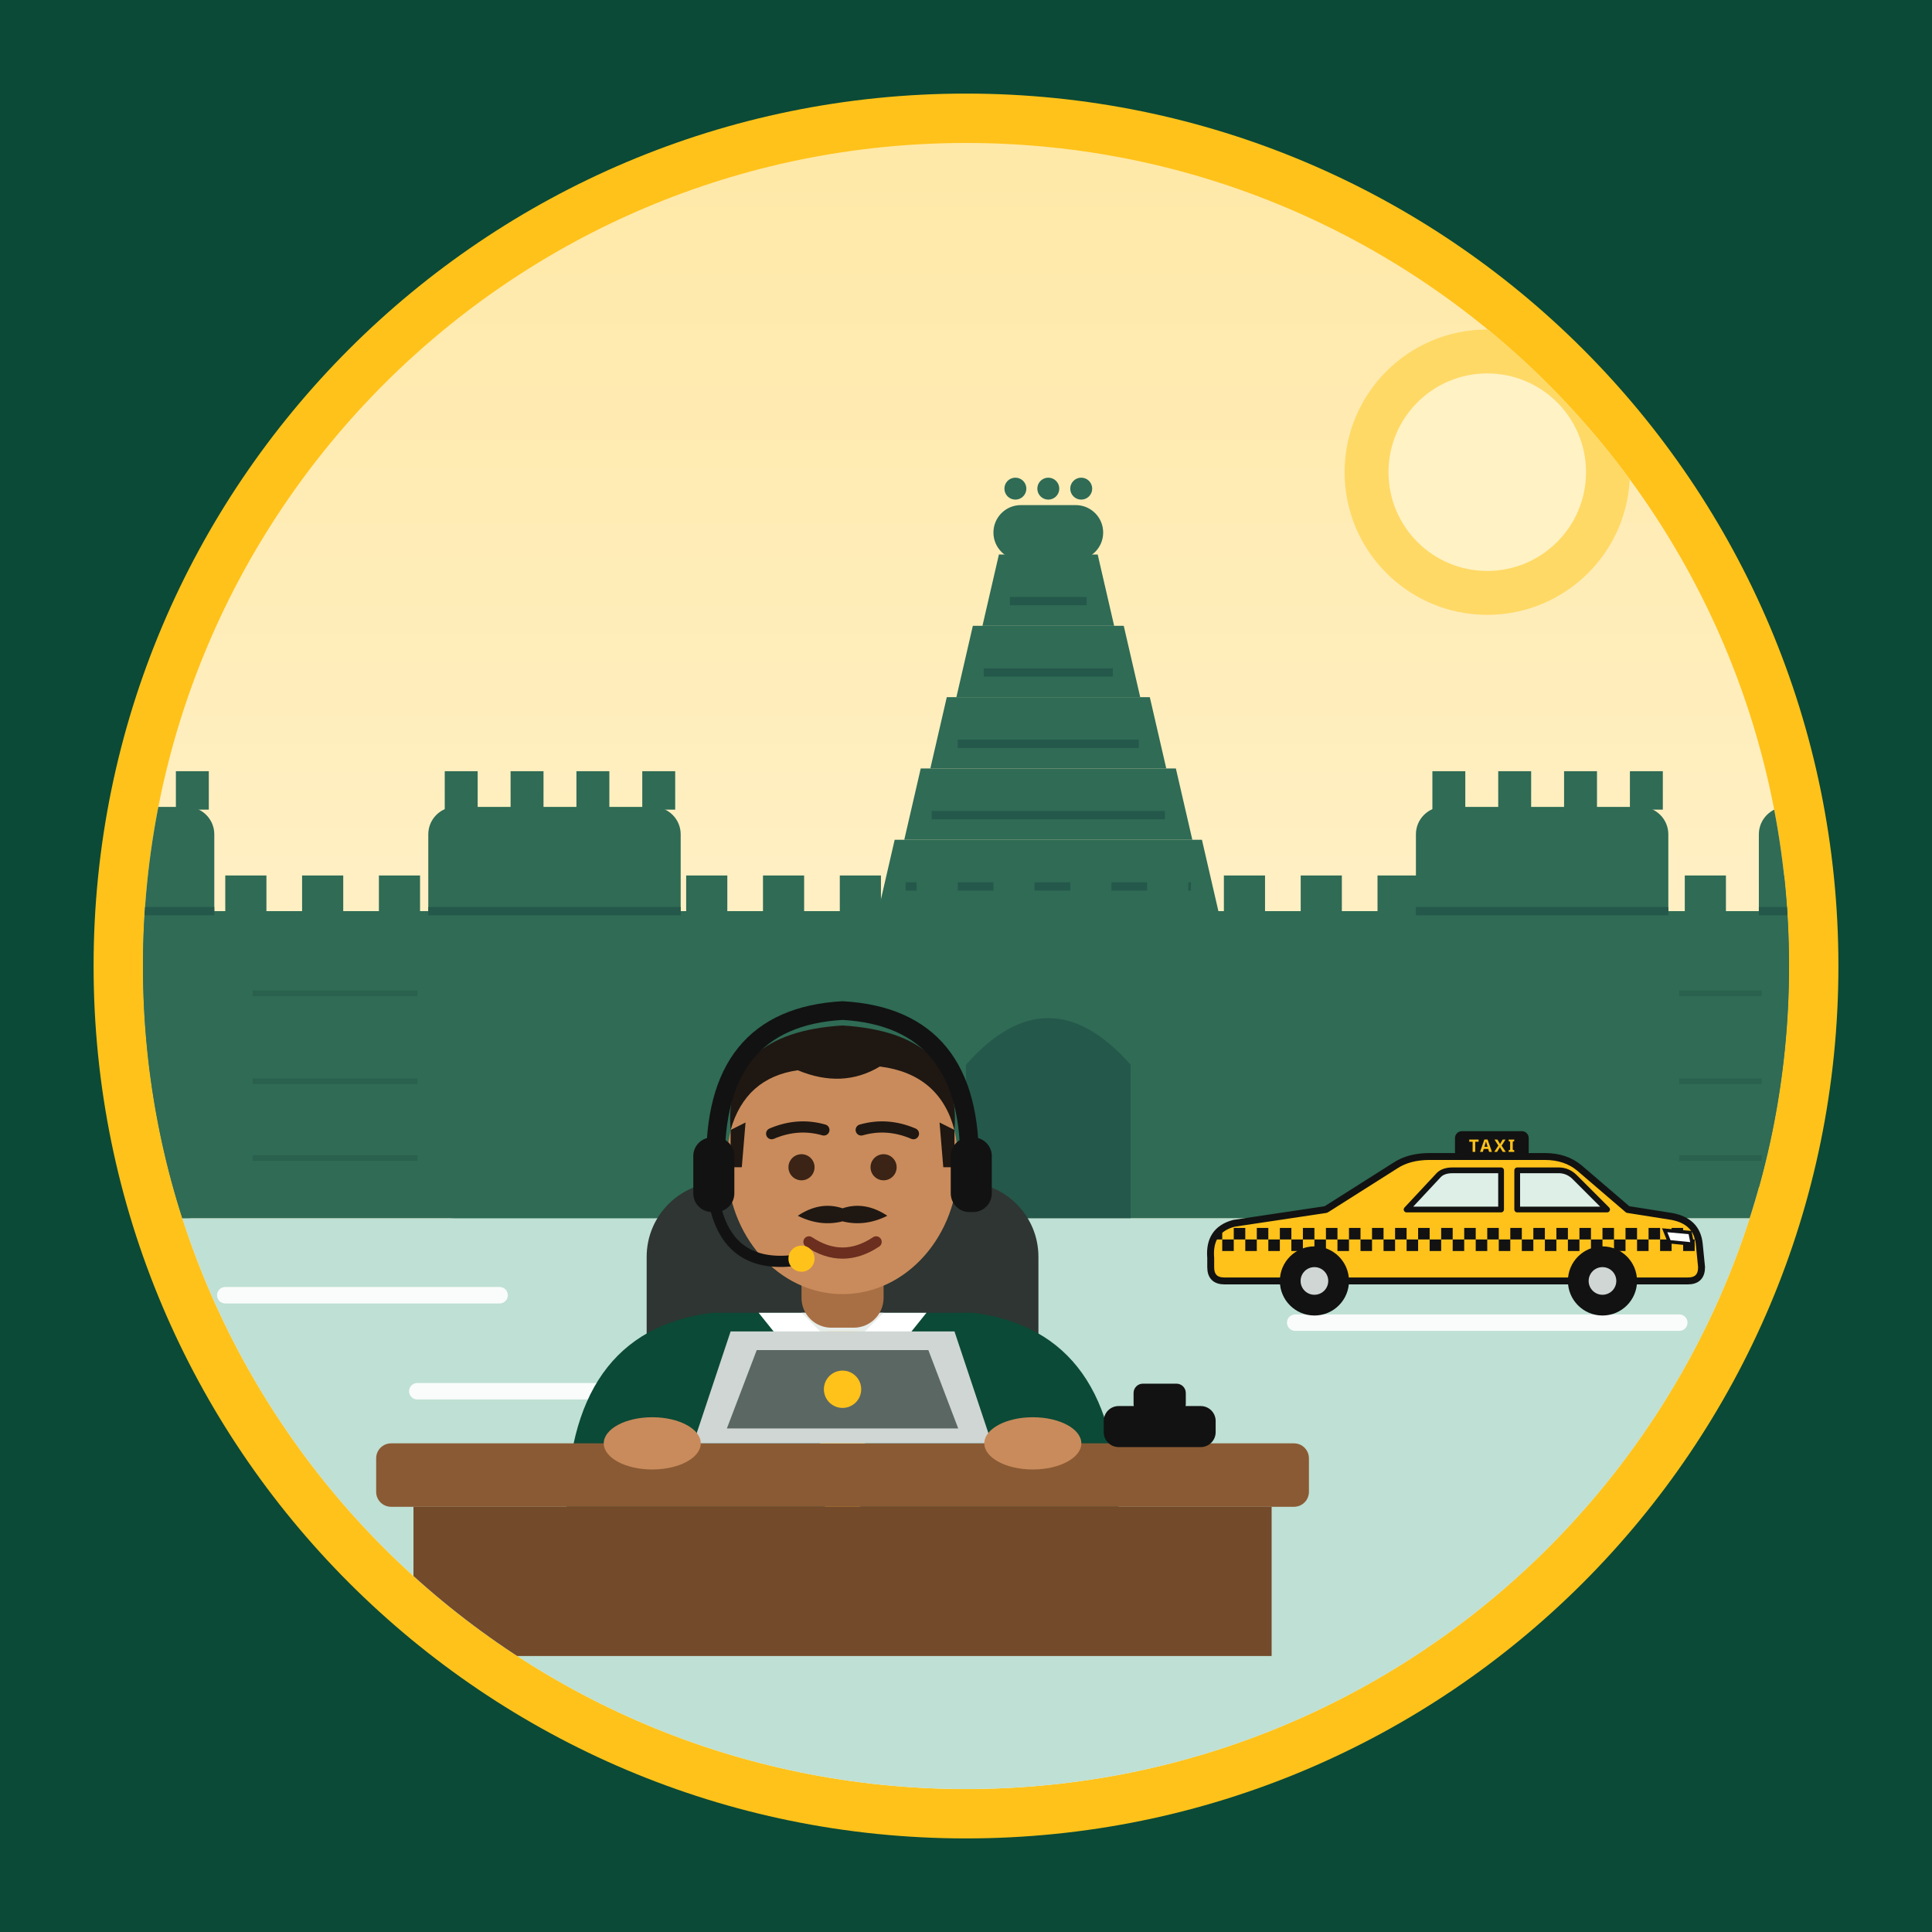
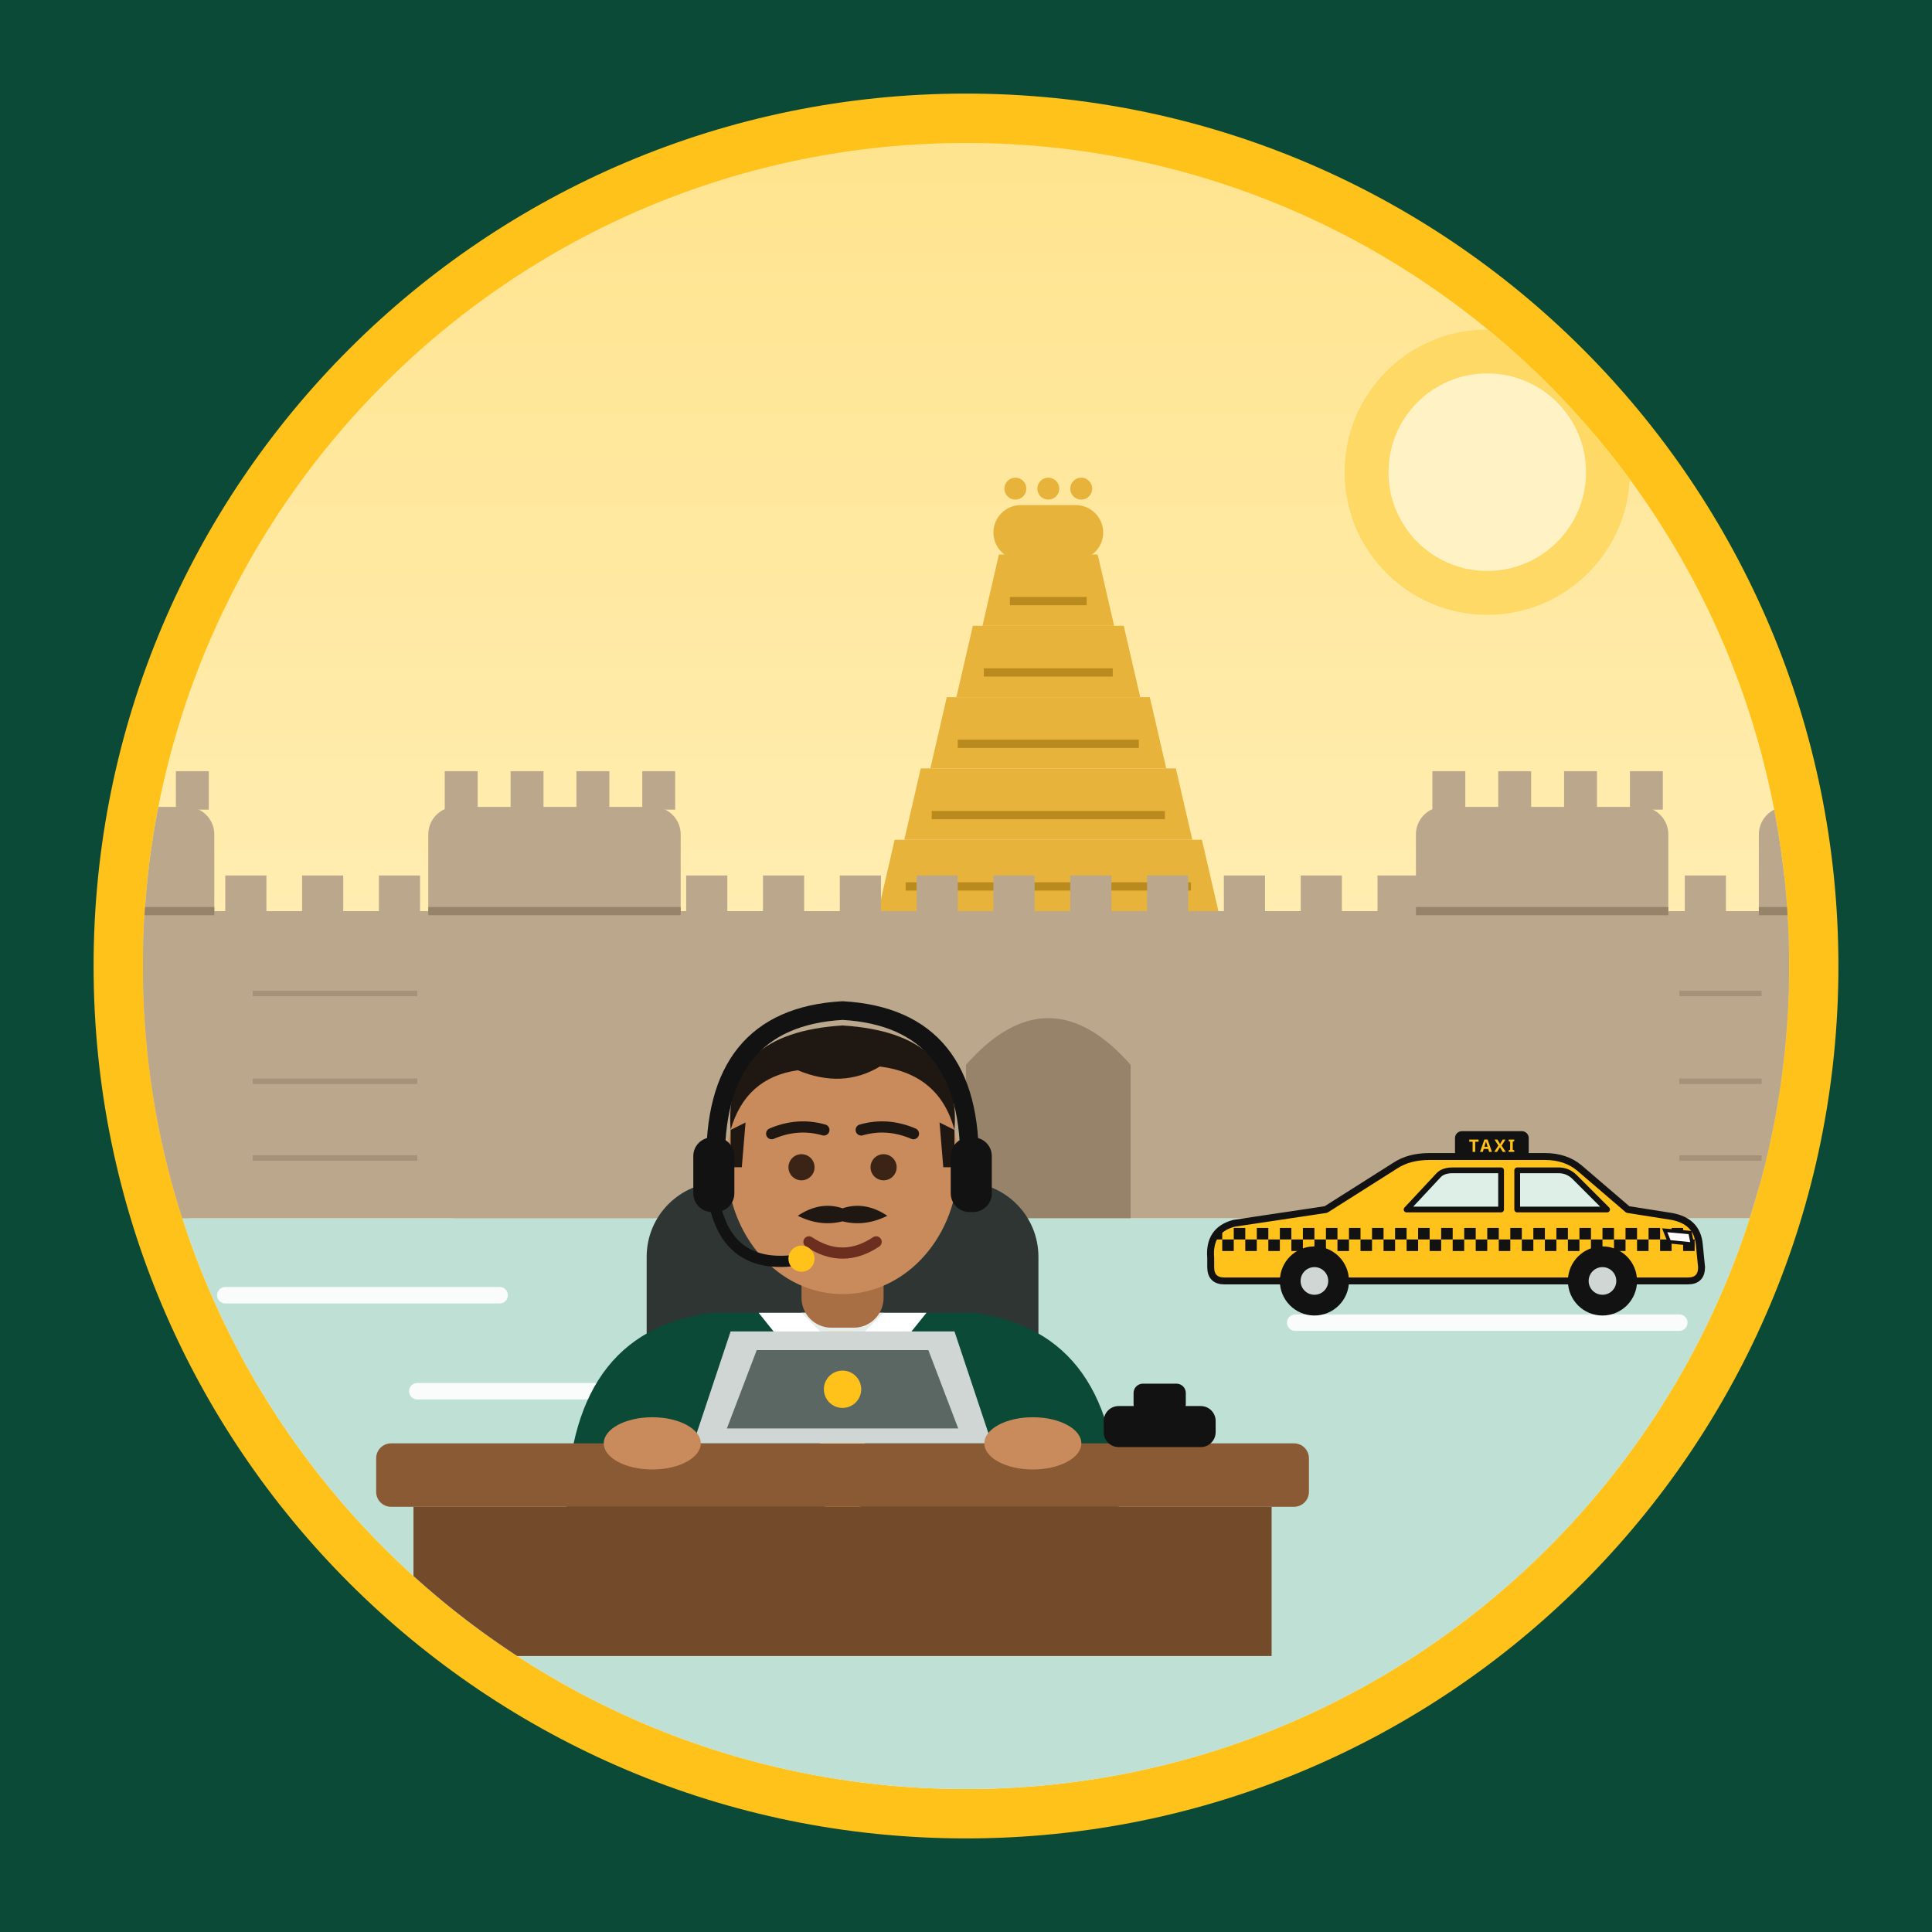
<svg xmlns="http://www.w3.org/2000/svg" viewBox="0 0 1000 1000">
  <defs>
    <clipPath id="oc">
      <circle cx="500" cy="380" r="300" />
    </clipPath>
  </defs>
  <rect width="1000" height="1000" fill="#0B4A36" />
  <g transform="translate(500 500) scale(1.42) translate(-500 -380)">
    <defs>
      <style>@font-face{font-family:Baloo;src:url(file:///tmp/fnt/fontsource-baloo-thambi-2-5.3.0/files/baloo-thambi-2-tamil-800-normal.woff2)}</style>
    </defs>
    <defs>
      <linearGradient id="sky" x1="0" y1="0" x2="0" y2="1">
-         <stop offset="0" stop-color="#FFE9A8" />
-         <stop offset="1" stop-color="#FFF7E3" />
+         <stop offset="0" stop-color="#FFE48F" />
+         <stop offset="1" stop-color="#FFF6D6" />
      </linearGradient>
      <clipPath id="cc">
        <circle cx="500" cy="380" r="300" />
      </clipPath>
    </defs>
    <circle cx="500" cy="380" r="318" fill="#FFC21A" />
    <circle cx="500" cy="380" r="300" fill="url(#sky)" />
    <g clip-path="url(#cc)">
      <circle cx="690" cy="200" r="52" fill="#FFD966" />
      <circle cx="690" cy="200" r="36" fill="#FFF2C4" />
      <g transform="translate(100 210)">
-         <path d="M368.0 150 L374.0 124 L486.0 124 L492.0 150Z" fill="#2F6B55" />
-         <line x1="378.0" y1="141" x2="482.0" y2="141" stroke="#24584A" stroke-width="3" />
-         <path d="M377.5 124 L383.5 98 L476.5 98 L482.5 124Z" fill="#2F6B55" />
-         <line x1="387.5" y1="115" x2="472.5" y2="115" stroke="#24584A" stroke-width="3" />
-         <path d="M387.0 98 L393.0 72 L467.0 72 L473.0 98Z" fill="#2F6B55" />
-         <line x1="397.0" y1="89" x2="463.0" y2="89" stroke="#24584A" stroke-width="3" />
-         <path d="M396.5 72 L402.5 46 L457.5 46 L463.5 72Z" fill="#2F6B55" />
-         <line x1="406.5" y1="63" x2="453.5" y2="63" stroke="#24584A" stroke-width="3" />
-         <path d="M406.0 46 L412.0 20 L448.0 20 L454.0 46Z" fill="#2F6B55" />
-         <line x1="416.0" y1="37" x2="444.0" y2="37" stroke="#24584A" stroke-width="3" />
-         <rect x="410" y="2" width="40" height="20" rx="10" fill="#2F6B55" />
-         <circle cx="418" cy="-4" r="4" fill="#2F6B55" />
-         <circle cx="430" cy="-4" r="4" fill="#2F6B55" />
-         <circle cx="442" cy="-4" r="4" fill="#2F6B55" />
-         <rect x="40" y="150" width="720" height="112" fill="#2F6B55" />
-         <rect x="46" y="137" width="15" height="14" fill="#2F6B55" />
-         <rect x="74" y="137" width="15" height="14" fill="#2F6B55" />
-         <rect x="102" y="137" width="15" height="14" fill="#2F6B55" />
-         <rect x="130" y="137" width="15" height="14" fill="#2F6B55" />
-         <rect x="158" y="137" width="15" height="14" fill="#2F6B55" />
-         <rect x="186" y="137" width="15" height="14" fill="#2F6B55" />
-         <rect x="214" y="137" width="15" height="14" fill="#2F6B55" />
-         <rect x="242" y="137" width="15" height="14" fill="#2F6B55" />
-         <rect x="270" y="137" width="15" height="14" fill="#2F6B55" />
-         <rect x="298" y="137" width="15" height="14" fill="#2F6B55" />
-         <rect x="326" y="137" width="15" height="14" fill="#2F6B55" />
-         <rect x="354" y="137" width="15" height="14" fill="#2F6B55" />
-         <rect x="382" y="137" width="15" height="14" fill="#2F6B55" />
-         <rect x="410" y="137" width="15" height="14" fill="#2F6B55" />
-         <rect x="438" y="137" width="15" height="14" fill="#2F6B55" />
-         <rect x="466" y="137" width="15" height="14" fill="#2F6B55" />
-         <rect x="494" y="137" width="15" height="14" fill="#2F6B55" />
-         <rect x="522" y="137" width="15" height="14" fill="#2F6B55" />
-         <rect x="550" y="137" width="15" height="14" fill="#2F6B55" />
-         <rect x="578" y="137" width="15" height="14" fill="#2F6B55" />
-         <rect x="606" y="137" width="15" height="14" fill="#2F6B55" />
-         <rect x="634" y="137" width="15" height="14" fill="#2F6B55" />
-         <rect x="662" y="137" width="15" height="14" fill="#2F6B55" />
-         <rect x="690" y="137" width="15" height="14" fill="#2F6B55" />
-         <rect x="718" y="137" width="15" height="14" fill="#2F6B55" />
-         <rect x="746" y="137" width="15" height="14" fill="#2F6B55" />
-         <rect x="34" y="112" width="92" height="150" rx="10" fill="#2F6B55" />
-         <rect x="40" y="99" width="12" height="14" fill="#2F6B55" />
-         <rect x="64" y="99" width="12" height="14" fill="#2F6B55" />
-         <rect x="88" y="99" width="12" height="14" fill="#2F6B55" />
-         <rect x="112" y="99" width="12" height="14" fill="#2F6B55" />
-         <line x1="34" y1="150" x2="126" y2="150" stroke="#24584A" stroke-width="3" />
-         <rect x="204" y="112" width="92" height="150" rx="10" fill="#2F6B55" />
-         <rect x="210" y="99" width="12" height="14" fill="#2F6B55" />
-         <rect x="234" y="99" width="12" height="14" fill="#2F6B55" />
-         <rect x="258" y="99" width="12" height="14" fill="#2F6B55" />
-         <rect x="282" y="99" width="12" height="14" fill="#2F6B55" />
-         <line x1="204" y1="150" x2="296" y2="150" stroke="#24584A" stroke-width="3" />
-         <rect x="564" y="112" width="92" height="150" rx="10" fill="#2F6B55" />
-         <rect x="570" y="99" width="12" height="14" fill="#2F6B55" />
-         <rect x="594" y="99" width="12" height="14" fill="#2F6B55" />
-         <rect x="618" y="99" width="12" height="14" fill="#2F6B55" />
-         <rect x="642" y="99" width="12" height="14" fill="#2F6B55" />
-         <line x1="564" y1="150" x2="656" y2="150" stroke="#24584A" stroke-width="3" />
-         <rect x="689" y="112" width="92" height="150" rx="10" fill="#2F6B55" />
-         <rect x="695" y="99" width="12" height="14" fill="#2F6B55" />
-         <rect x="719" y="99" width="12" height="14" fill="#2F6B55" />
-         <rect x="743" y="99" width="12" height="14" fill="#2F6B55" />
-         <rect x="767" y="99" width="12" height="14" fill="#2F6B55" />
-         <line x1="689" y1="150" x2="781" y2="150" stroke="#24584A" stroke-width="3" />
-         <path d="M400 262 L400 206 Q430 172 460 206 L460 262Z" fill="#24584A" />
-         <line x1="140" y1="180" x2="200" y2="180" stroke="#24584A" stroke-width="2" opacity=".6" />
-         <line x1="660" y1="180" x2="690" y2="180" stroke="#24584A" stroke-width="2" opacity=".6" />
-         <line x1="140" y1="212" x2="200" y2="212" stroke="#24584A" stroke-width="2" opacity=".6" />
-         <line x1="660" y1="212" x2="690" y2="212" stroke="#24584A" stroke-width="2" opacity=".6" />
-         <line x1="140" y1="240" x2="200" y2="240" stroke="#24584A" stroke-width="2" opacity=".6" />
-         <line x1="660" y1="240" x2="690" y2="240" stroke="#24584A" stroke-width="2" opacity=".6" />
+         <path d="M368.0 150 L374.0 124 L486.0 124 L492.0 150Z" fill="#E8B33A" />
+         <line x1="378.0" y1="141" x2="482.0" y2="141" stroke="#B98A1E" stroke-width="3" />
+         <path d="M377.5 124 L383.5 98 L476.5 98 L482.5 124Z" fill="#E8B33A" />
+         <line x1="387.5" y1="115" x2="472.5" y2="115" stroke="#B98A1E" stroke-width="3" />
+         <path d="M387.0 98 L393.0 72 L467.0 72 L473.0 98Z" fill="#E8B33A" />
+         <line x1="397.0" y1="89" x2="463.0" y2="89" stroke="#B98A1E" stroke-width="3" />
+         <path d="M396.5 72 L402.5 46 L457.5 46 L463.5 72Z" fill="#E8B33A" />
+         <line x1="406.5" y1="63" x2="453.5" y2="63" stroke="#B98A1E" stroke-width="3" />
+         <path d="M406.0 46 L412.0 20 L448.0 20 L454.0 46Z" fill="#E8B33A" />
+         <line x1="416.0" y1="37" x2="444.0" y2="37" stroke="#B98A1E" stroke-width="3" />
+         <rect x="410" y="2" width="40" height="20" rx="10" fill="#E8B33A" />
+         <circle cx="418" cy="-4" r="4" fill="#E8B33A" />
+         <circle cx="430" cy="-4" r="4" fill="#E8B33A" />
+         <circle cx="442" cy="-4" r="4" fill="#E8B33A" />
+         <rect x="40" y="150" width="720" height="112" fill="#BBA88C" />
+         <rect x="46" y="137" width="15" height="14" fill="#BBA88C" />
+         <rect x="74" y="137" width="15" height="14" fill="#BBA88C" />
+         <rect x="102" y="137" width="15" height="14" fill="#BBA88C" />
+         <rect x="130" y="137" width="15" height="14" fill="#BBA88C" />
+         <rect x="158" y="137" width="15" height="14" fill="#BBA88C" />
+         <rect x="186" y="137" width="15" height="14" fill="#BBA88C" />
+         <rect x="214" y="137" width="15" height="14" fill="#BBA88C" />
+         <rect x="242" y="137" width="15" height="14" fill="#BBA88C" />
+         <rect x="270" y="137" width="15" height="14" fill="#BBA88C" />
+         <rect x="298" y="137" width="15" height="14" fill="#BBA88C" />
+         <rect x="326" y="137" width="15" height="14" fill="#BBA88C" />
+         <rect x="354" y="137" width="15" height="14" fill="#BBA88C" />
+         <rect x="382" y="137" width="15" height="14" fill="#BBA88C" />
+         <rect x="410" y="137" width="15" height="14" fill="#BBA88C" />
+         <rect x="438" y="137" width="15" height="14" fill="#BBA88C" />
+         <rect x="466" y="137" width="15" height="14" fill="#BBA88C" />
+         <rect x="494" y="137" width="15" height="14" fill="#BBA88C" />
+         <rect x="522" y="137" width="15" height="14" fill="#BBA88C" />
+         <rect x="550" y="137" width="15" height="14" fill="#BBA88C" />
+         <rect x="578" y="137" width="15" height="14" fill="#BBA88C" />
+         <rect x="606" y="137" width="15" height="14" fill="#BBA88C" />
+         <rect x="634" y="137" width="15" height="14" fill="#BBA88C" />
+         <rect x="662" y="137" width="15" height="14" fill="#BBA88C" />
+         <rect x="690" y="137" width="15" height="14" fill="#BBA88C" />
+         <rect x="718" y="137" width="15" height="14" fill="#BBA88C" />
+         <rect x="746" y="137" width="15" height="14" fill="#BBA88C" />
+         <rect x="34" y="112" width="92" height="150" rx="10" fill="#BBA88C" />
+         <rect x="40" y="99" width="12" height="14" fill="#BBA88C" />
+         <rect x="64" y="99" width="12" height="14" fill="#BBA88C" />
+         <rect x="88" y="99" width="12" height="14" fill="#BBA88C" />
+         <rect x="112" y="99" width="12" height="14" fill="#BBA88C" />
+         <line x1="34" y1="150" x2="126" y2="150" stroke="#97836A" stroke-width="3" />
+         <rect x="204" y="112" width="92" height="150" rx="10" fill="#BBA88C" />
+         <rect x="210" y="99" width="12" height="14" fill="#BBA88C" />
+         <rect x="234" y="99" width="12" height="14" fill="#BBA88C" />
+         <rect x="258" y="99" width="12" height="14" fill="#BBA88C" />
+         <rect x="282" y="99" width="12" height="14" fill="#BBA88C" />
+         <line x1="204" y1="150" x2="296" y2="150" stroke="#97836A" stroke-width="3" />
+         <rect x="564" y="112" width="92" height="150" rx="10" fill="#BBA88C" />
+         <rect x="570" y="99" width="12" height="14" fill="#BBA88C" />
+         <rect x="594" y="99" width="12" height="14" fill="#BBA88C" />
+         <rect x="618" y="99" width="12" height="14" fill="#BBA88C" />
+         <rect x="642" y="99" width="12" height="14" fill="#BBA88C" />
+         <line x1="564" y1="150" x2="656" y2="150" stroke="#97836A" stroke-width="3" />
+         <rect x="689" y="112" width="92" height="150" rx="10" fill="#BBA88C" />
+         <rect x="695" y="99" width="12" height="14" fill="#BBA88C" />
+         <rect x="719" y="99" width="12" height="14" fill="#BBA88C" />
+         <rect x="743" y="99" width="12" height="14" fill="#BBA88C" />
+         <rect x="767" y="99" width="12" height="14" fill="#BBA88C" />
+         <line x1="689" y1="150" x2="781" y2="150" stroke="#97836A" stroke-width="3" />
+         <path d="M400 262 L400 206 Q430 172 460 206 L460 262Z" fill="#97836A" />
+         <line x1="140" y1="180" x2="200" y2="180" stroke="#97836A" stroke-width="2" opacity=".6" />
+         <line x1="660" y1="180" x2="690" y2="180" stroke="#97836A" stroke-width="2" opacity=".6" />
+         <line x1="140" y1="212" x2="200" y2="212" stroke="#97836A" stroke-width="2" opacity=".6" />
+         <line x1="660" y1="212" x2="690" y2="212" stroke="#97836A" stroke-width="2" opacity=".6" />
+         <line x1="140" y1="240" x2="200" y2="240" stroke="#97836A" stroke-width="2" opacity=".6" />
+         <line x1="660" y1="240" x2="690" y2="240" stroke="#97836A" stroke-width="2" opacity=".6" />
      </g>
      <rect x="150" y="472" width="700" height="230" fill="#BFE0D4" />
      <g stroke="#FFFFFF" stroke-width="6" stroke-linecap="round" opacity=".9">
        <line x1="230" y1="500" x2="330" y2="500" />
        <line x1="620" y1="510" x2="760" y2="510" />
        <line x1="300" y1="535" x2="380" y2="535" />
      </g>
      <g transform="translate(585 436) scale(.42)">
        <defs>
          <clipPath id="k1">
            <path d="M10 120 Q8 96 30 90 L110 78 L170 40 Q182 32 200 32 L300 32 Q318 32 330 42 L372 78 L410 84 Q432 88 434 108 L436 128 Q436 140 424 140 L22 140 Q10 140 10 128Z" />
          </clipPath>
        </defs>
        <rect x="222" y="10" width="64" height="24" rx="6" fill="#121212" />
        <text x="254" y="28" text-anchor="middle" font-family="Poppins" font-weight="700" font-size="15" letter-spacing="2" fill="#FFC21A">TAXI</text>
        <path d="M10 120 Q8 96 30 90 L110 78 L170 40 Q182 32 200 32 L300 32 Q318 32 330 42 L372 78 L410 84 Q432 88 434 108 L436 128 Q436 140 424 140 L22 140 Q10 140 10 128Z" fill="#FFC21A" stroke="#121212" stroke-width="6" stroke-linejoin="round" />
        <path d="M180 78 L208 48 Q212 44 220 44 L262 44 L262 78Z" fill="#DDEFE7" stroke="#121212" stroke-width="5" stroke-linejoin="round" />
        <path d="M276 44 L312 44 Q320 44 326 50 L354 78 L276 78Z" fill="#DDEFE7" stroke="#121212" stroke-width="5" stroke-linejoin="round" />
        <g clip-path="url(#k1)">
          <rect x="10" y="94" width="10" height="10" fill="#121212" />
          <rect x="20" y="104" width="10" height="10" fill="#121212" />
          <rect x="30" y="94" width="10" height="10" fill="#121212" />
          <rect x="40" y="104" width="10" height="10" fill="#121212" />
          <rect x="50" y="94" width="10" height="10" fill="#121212" />
          <rect x="60" y="104" width="10" height="10" fill="#121212" />
          <rect x="70" y="94" width="10" height="10" fill="#121212" />
          <rect x="80" y="104" width="10" height="10" fill="#121212" />
          <rect x="90" y="94" width="10" height="10" fill="#121212" />
          <rect x="100" y="104" width="10" height="10" fill="#121212" />
          <rect x="110" y="94" width="10" height="10" fill="#121212" />
          <rect x="120" y="104" width="10" height="10" fill="#121212" />
          <rect x="130" y="94" width="10" height="10" fill="#121212" />
          <rect x="140" y="104" width="10" height="10" fill="#121212" />
          <rect x="150" y="94" width="10" height="10" fill="#121212" />
          <rect x="160" y="104" width="10" height="10" fill="#121212" />
          <rect x="170" y="94" width="10" height="10" fill="#121212" />
          <rect x="180" y="104" width="10" height="10" fill="#121212" />
          <rect x="190" y="94" width="10" height="10" fill="#121212" />
          <rect x="200" y="104" width="10" height="10" fill="#121212" />
          <rect x="210" y="94" width="10" height="10" fill="#121212" />
          <rect x="220" y="104" width="10" height="10" fill="#121212" />
          <rect x="230" y="94" width="10" height="10" fill="#121212" />
          <rect x="240" y="104" width="10" height="10" fill="#121212" />
          <rect x="250" y="94" width="10" height="10" fill="#121212" />
          <rect x="260" y="104" width="10" height="10" fill="#121212" />
          <rect x="270" y="94" width="10" height="10" fill="#121212" />
          <rect x="280" y="104" width="10" height="10" fill="#121212" />
          <rect x="290" y="94" width="10" height="10" fill="#121212" />
          <rect x="300" y="104" width="10" height="10" fill="#121212" />
          <rect x="310" y="94" width="10" height="10" fill="#121212" />
          <rect x="320" y="104" width="10" height="10" fill="#121212" />
          <rect x="330" y="94" width="10" height="10" fill="#121212" />
          <rect x="340" y="104" width="10" height="10" fill="#121212" />
          <rect x="350" y="94" width="10" height="10" fill="#121212" />
          <rect x="360" y="104" width="10" height="10" fill="#121212" />
          <rect x="370" y="94" width="10" height="10" fill="#121212" />
          <rect x="380" y="104" width="10" height="10" fill="#121212" />
          <rect x="390" y="94" width="10" height="10" fill="#121212" />
          <rect x="400" y="104" width="10" height="10" fill="#121212" />
          <rect x="410" y="94" width="10" height="10" fill="#121212" />
          <rect x="420" y="104" width="10" height="10" fill="#121212" />
          <rect x="430" y="94" width="10" height="10" fill="#121212" />
        </g>
        <path d="M404 96 L426 98 L428 108 L408 106Z" fill="#FFFFFF" stroke="#121212" stroke-width="3" />
        <circle cx="100" cy="140" r="30" fill="#121212" />
        <circle cx="100" cy="140" r="12" fill="#cfd6d3" />
        <circle cx="350" cy="140" r="30" fill="#121212" />
        <circle cx="350" cy="140" r="12" fill="#cfd6d3" />
      </g>
    </g>
    <g clip-path="url(#oc)">
      <g transform="translate(455 486) scale(.68) translate(-500 -560)">
        <g>
          <rect x="395" y="520" width="210" height="190" rx="40" fill="#2E3532" />
          <path d="M352 700 Q352 600 430 590 L570 590 Q648 600 648 700Z" fill="#0B4A36" />
          <path d="M455 590 L500 646 L545 590Z" fill="#FFFFFF" />
          <path d="M478 590 L500 612 L522 590Z" fill="#E6ECE9" />
          <path d="M492 600 L508 600 L514 690 L500 702 L486 690Z" fill="#FFC21A" />
          <rect x="478" y="548" width="44" height="50" rx="16" fill="#A86F45" />
          <ellipse cx="500" cy="510" rx="62" ry="70" fill="#C98B5B" />
          <path d="M440 492 Q436 440 500 436 Q564 440 560 492 Q552 462 520 458 Q500 470 476 460 Q448 464 440 492Z" fill="#1F1712" />
          <path d="M440 492 L440 512 L446 512 L448 488Z M560 492 L560 512 L554 512 L552 488Z" fill="#1F1712" />
          <circle cx="478" cy="512" r="7" fill="#3b2416" />
          <circle cx="522" cy="512" r="7" fill="#3b2416" />
          <path d="M476 538 Q488 530 500 534 Q512 530 524 538 Q512 544 500 541 Q488 544 476 538Z" fill="#1F1712" />
          <path d="M482 552 Q500 564 518 552" fill="none" stroke="#6b2e1f" stroke-width="6" stroke-linecap="round" />
          <path d="M462 494 Q476 488 490 492 M510 492 Q524 488 538 494" fill="none" stroke="#1F1712" stroke-width="6" stroke-linecap="round" />
          <path d="M432 512 Q430 432 500 428 Q570 432 568 512" fill="none" stroke="#121212" stroke-width="10" />
          <rect x="420" y="496" width="22" height="40" rx="10" fill="#121212" />
          <rect x="558" y="496" width="22" height="40" rx="10" fill="#121212" />
          <path d="M432 534 Q440 566 474 562" fill="none" stroke="#121212" stroke-width="6" />
          <circle cx="478" cy="561" r="7" fill="#FFC21A" />
          <rect x="250" y="660" width="500" height="34" rx="8" fill="#8A5A34" />
          <rect x="270" y="694" width="460" height="80" fill="#734A2A" />
          <path d="M420 660 L440 600 L560 600 L580 660Z" fill="#cfd6d3" />
          <path d="M438 652 L454 610 L546 610 L562 652Z" fill="#5B6763" />
          <circle cx="500" cy="631" r="10" fill="#FFC21A" />
          <ellipse cx="398" cy="660" rx="26" ry="14" fill="#C98B5B" />
          <ellipse cx="602" cy="660" rx="26" ry="14" fill="#C98B5B" />
          <rect x="640" y="640" width="60" height="22" rx="8" fill="#121212" />
          <rect x="656" y="628" width="28" height="16" rx="5" fill="#121212" />
        </g>
      </g>
    </g>
  </g>
</svg>
